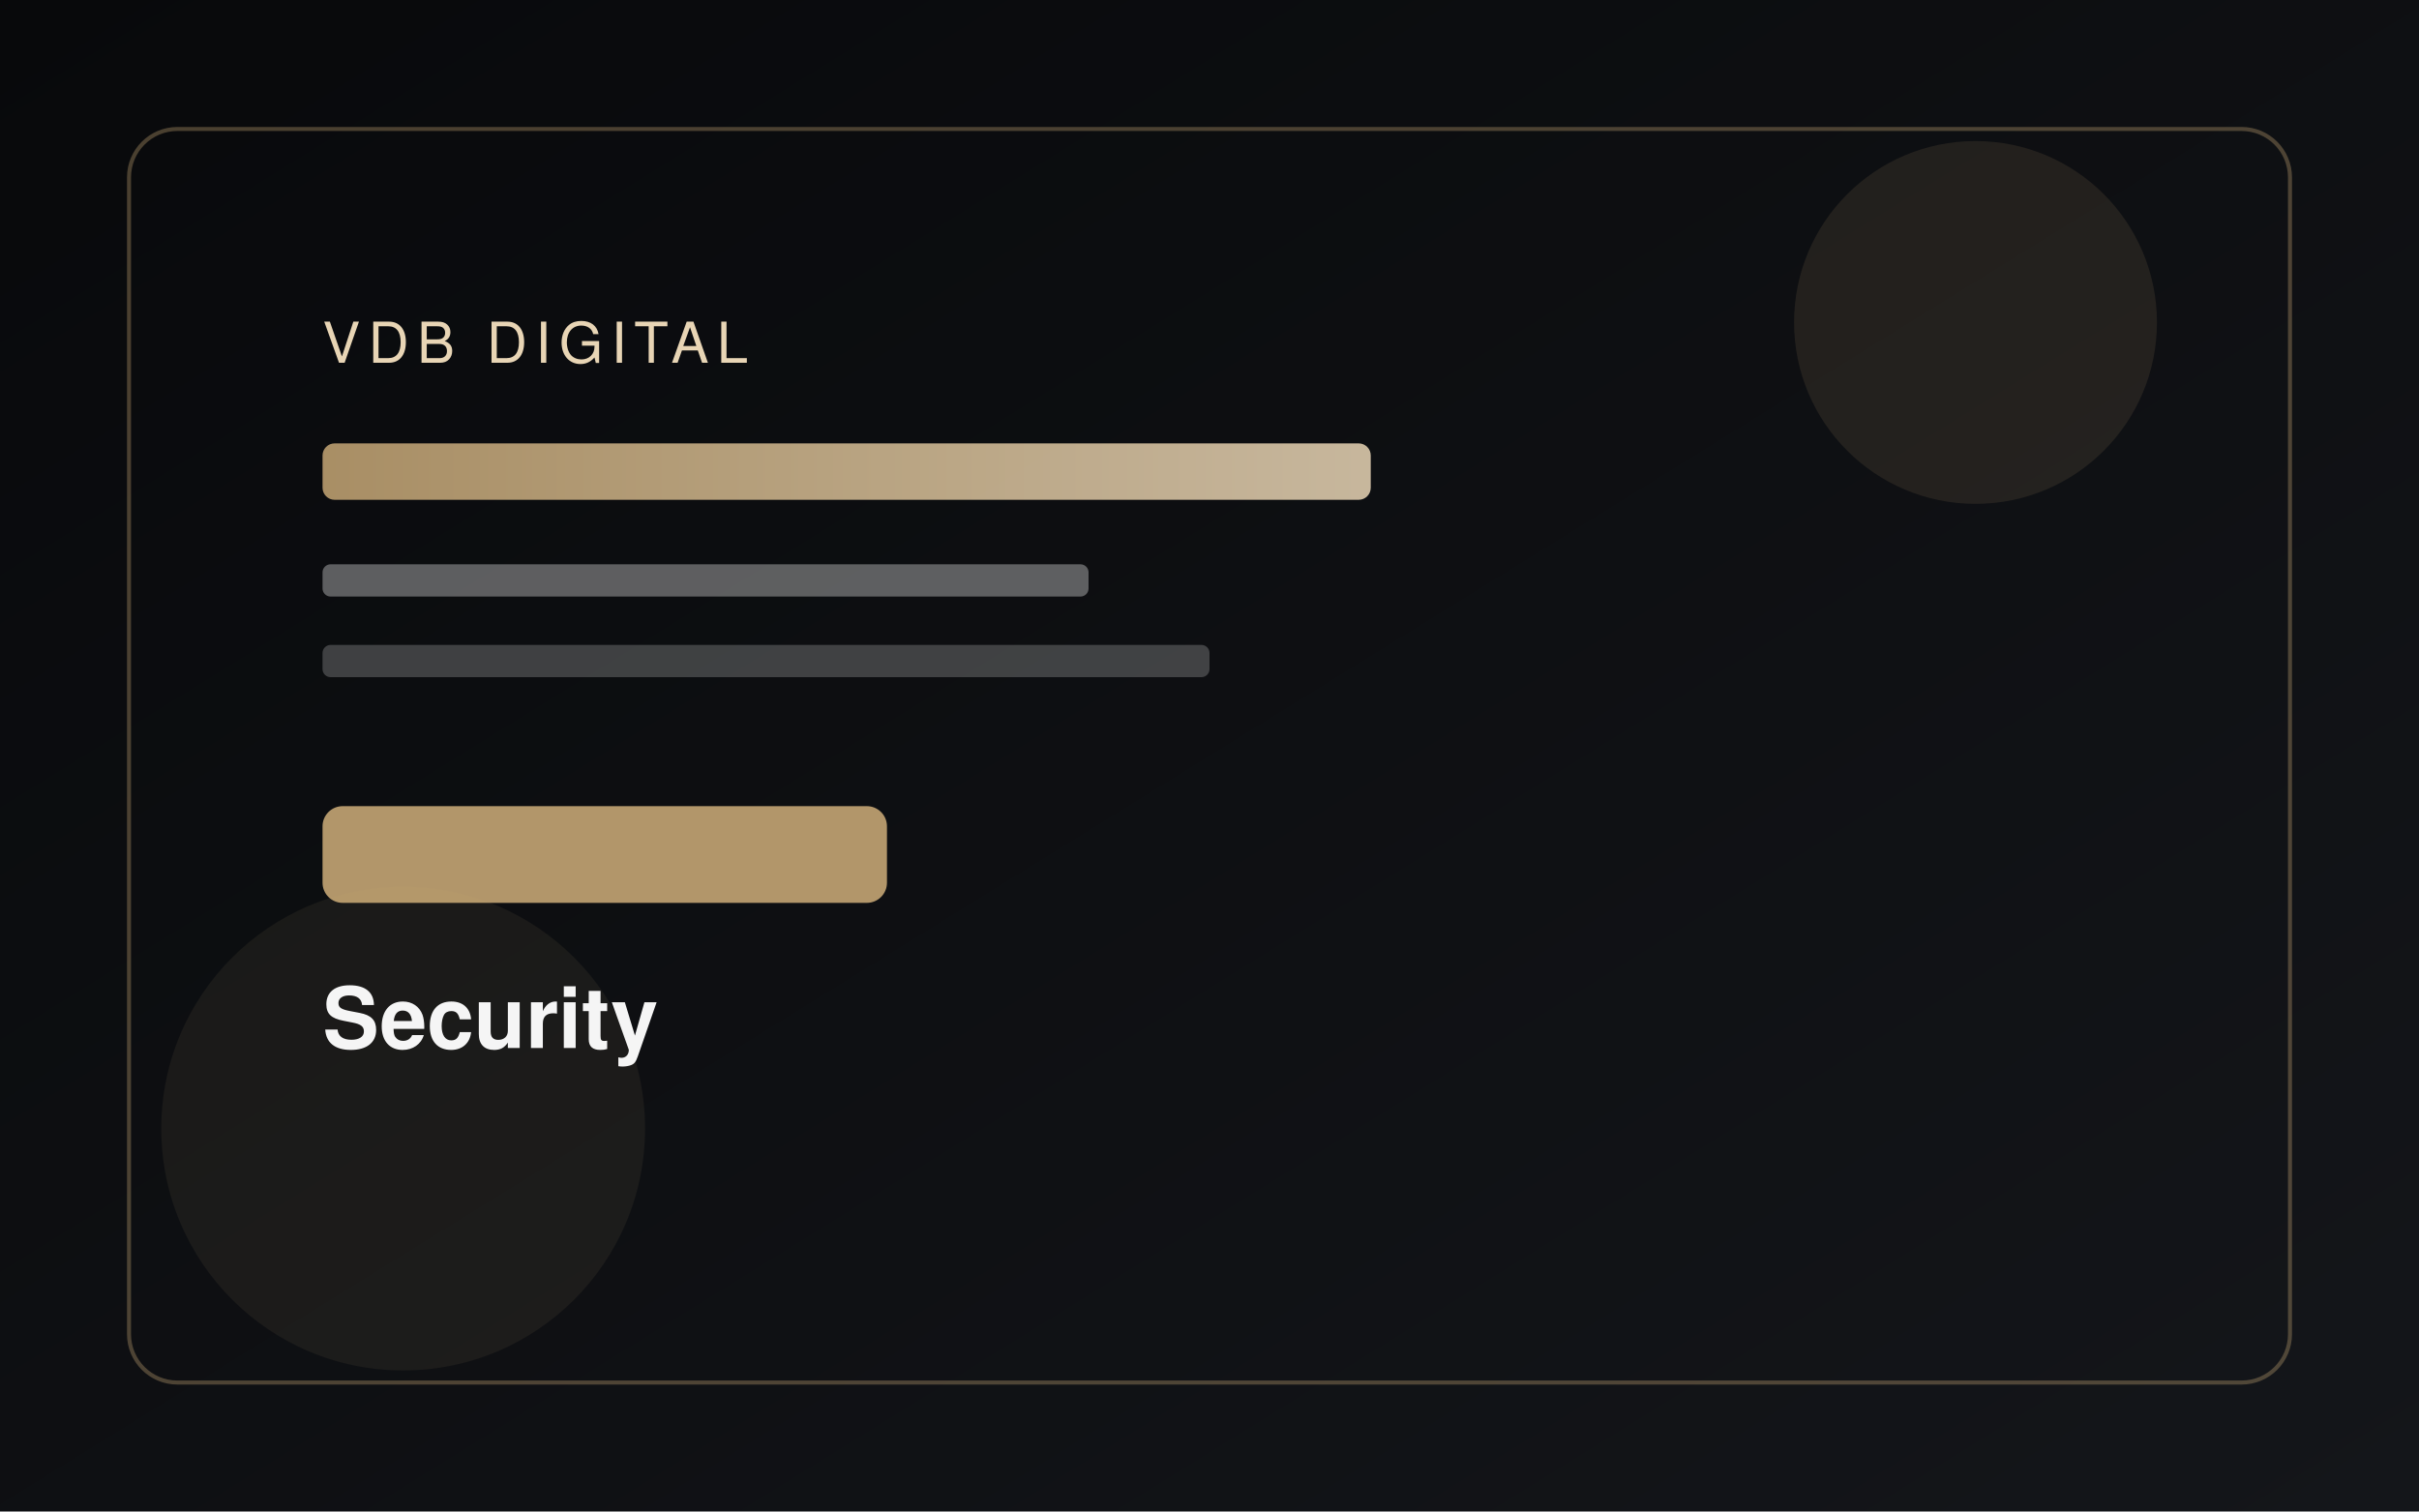
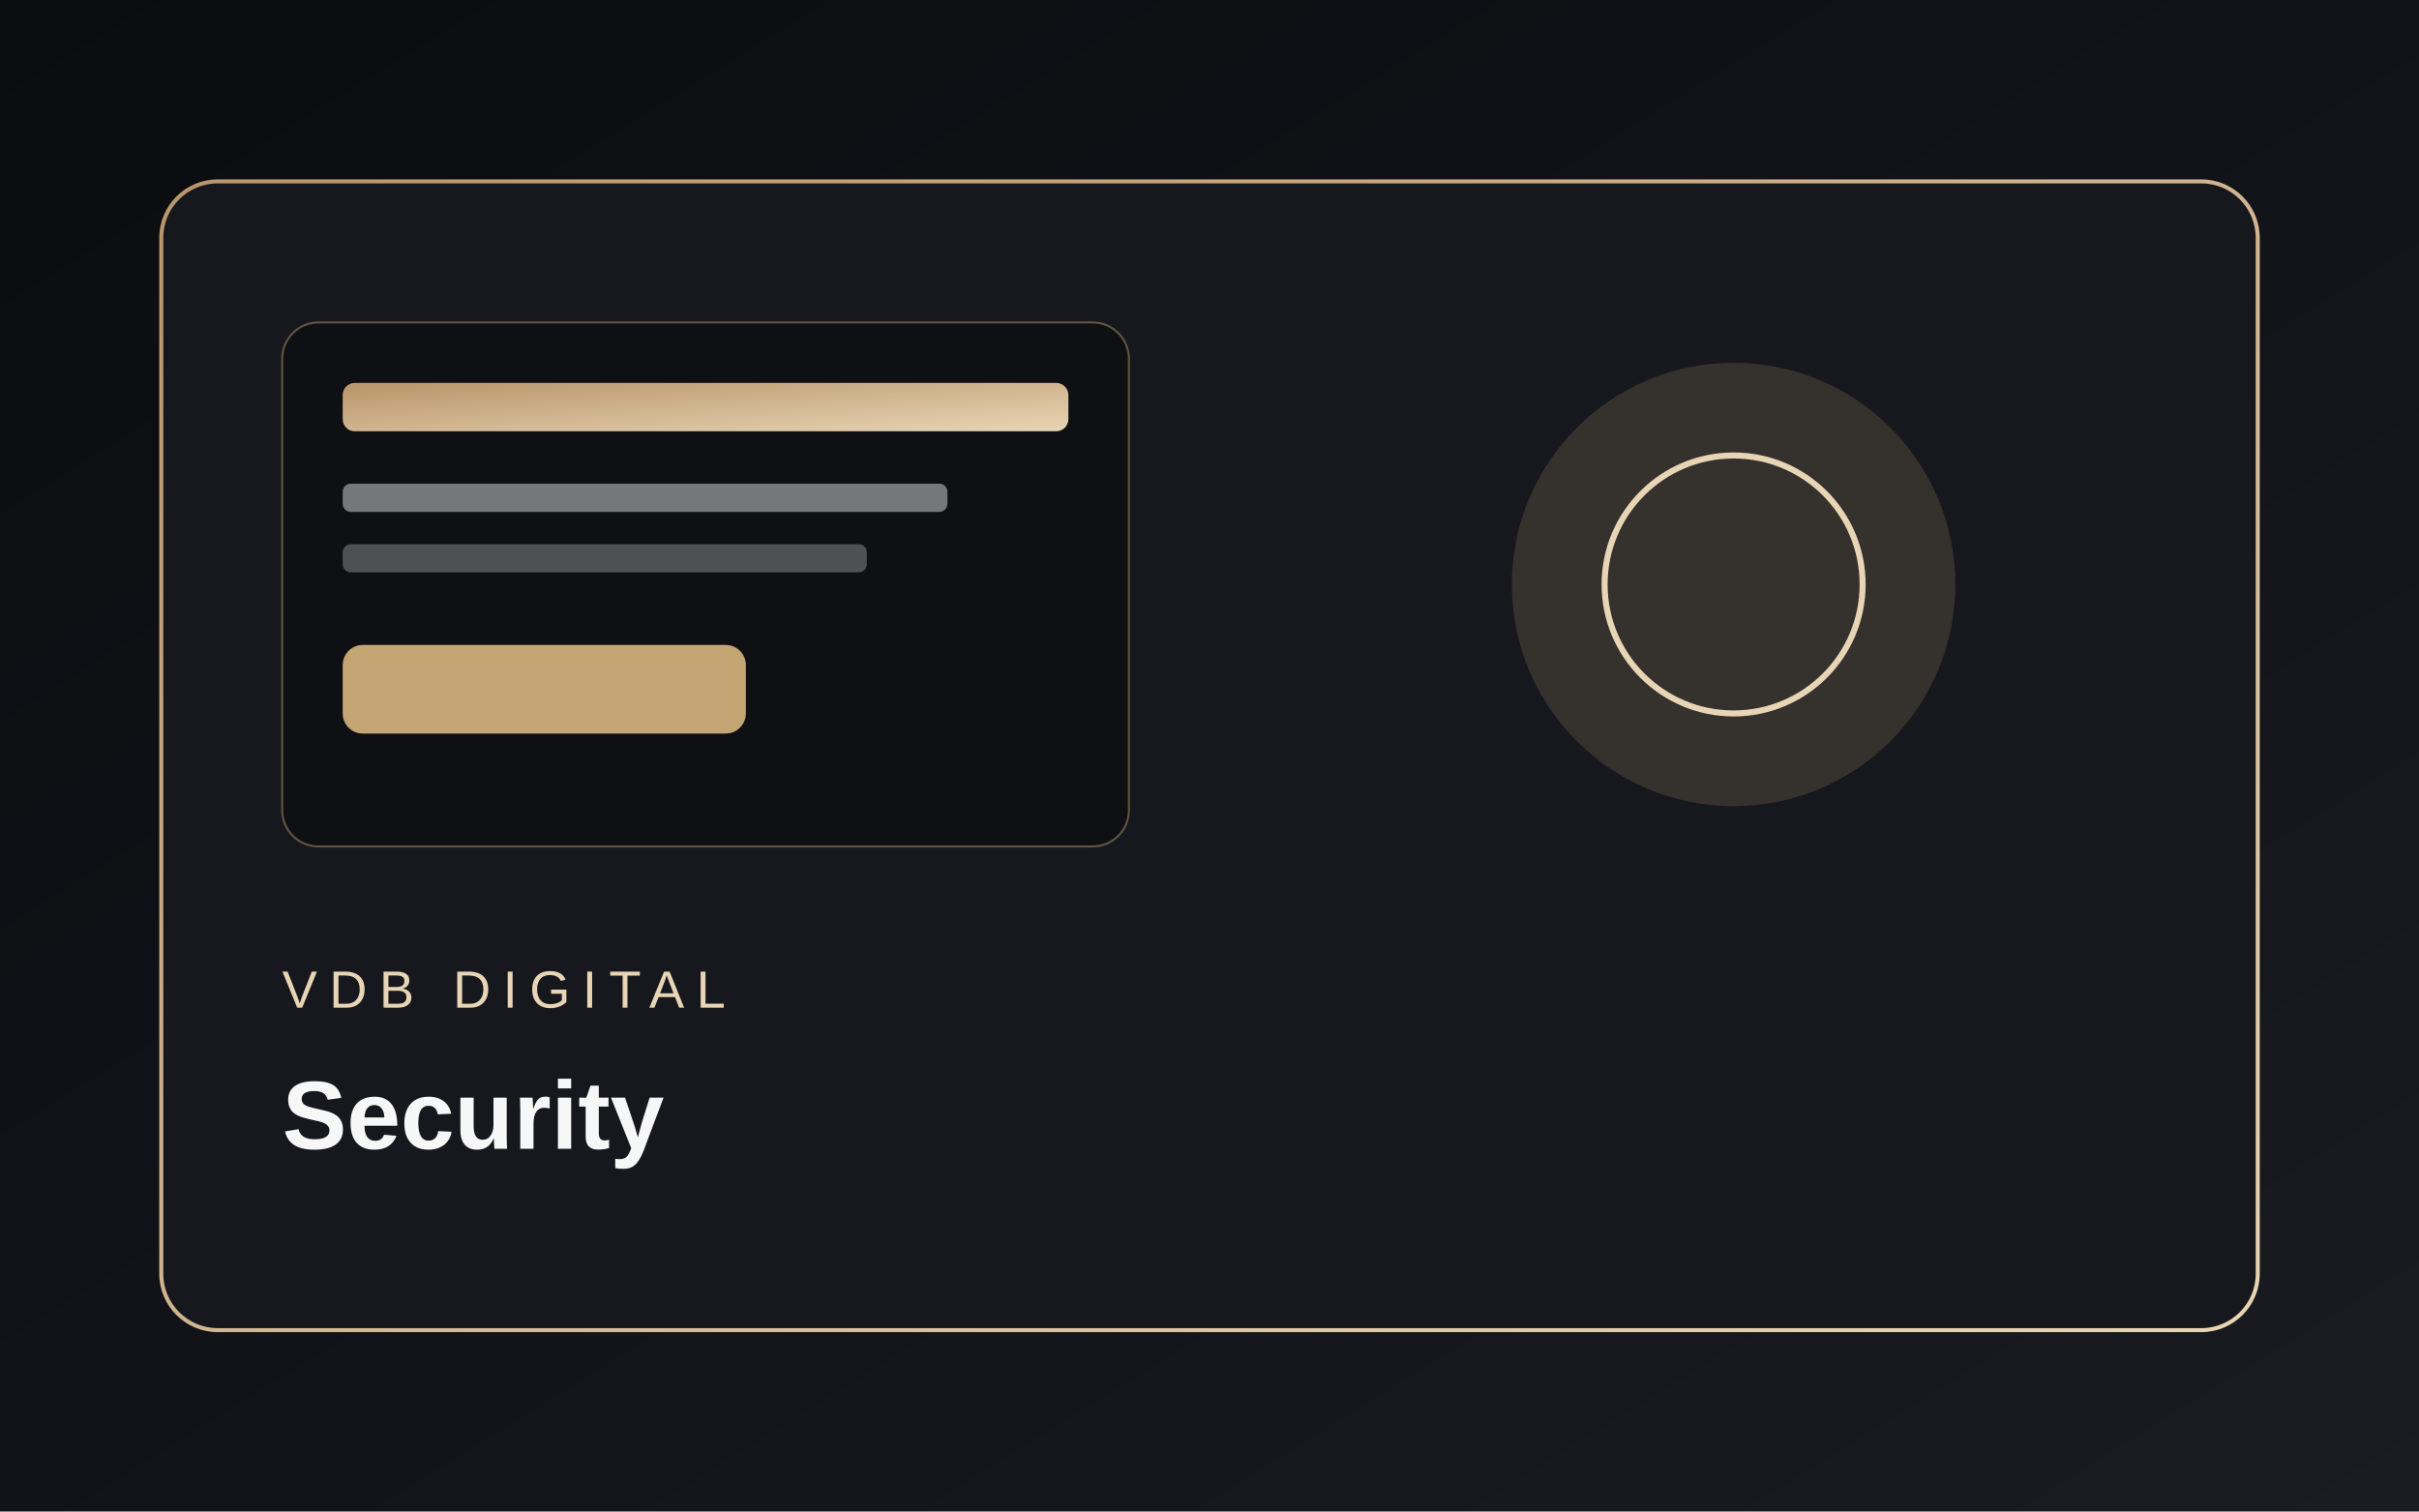
- <svg xmlns="http://www.w3.org/2000/svg" width="1200" height="750" viewBox="0 0 1200 750" role="img" aria-label="Security">
+ <svg xmlns="http://www.w3.org/2000/svg" width="1200" height="750" viewBox="0 0 1200 750" role="img">
  <defs>
    <linearGradient id="bg" x1="0" y1="0" x2="1" y2="1">
-       <stop offset="0%" stop-color="#08090B" />
-       <stop offset="100%" stop-color="#14161A" />
+       <stop offset="0%" stop-color="#0B0C0F" />
+       <stop offset="55%" stop-color="#12141A" />
+       <stop offset="100%" stop-color="#1A1C22" />
    </linearGradient>
-     <linearGradient id="gold" x1="0" y1="0" x2="1" y2="0">
-       <stop offset="0%" stop-color="#C4A574" />
+     <linearGradient id="gold" x1="0" y1="0" x2="1" y2="1">
+       <stop offset="0%" stop-color="#B8956A" />
      <stop offset="100%" stop-color="#E8D5B5" />
    </linearGradient>
  </defs>
  <rect width="1200" height="750" fill="url(#bg)" />
-   <rect x="64" y="64" width="1072" height="622" rx="24" fill="none" stroke="#C4A574" stroke-opacity="0.35" stroke-width="2" />
-   <circle cx="980" cy="160" r="90" fill="#C4A574" fill-opacity="0.12" />
-   <circle cx="200" cy="560" r="120" fill="#C4A574" fill-opacity="0.08" />
-   <rect x="160" y="220" width="520" height="28" rx="6" fill="url(#gold)" fill-opacity="0.85" />
-   <rect x="160" y="280" width="380" height="16" rx="4" fill="#F5F5F5" fill-opacity="0.35" />
-   <rect x="160" y="320" width="440" height="16" rx="4" fill="#F5F5F5" fill-opacity="0.22" />
-   <rect x="160" y="400" width="280" height="48" rx="10" fill="#C4A574" fill-opacity="0.9" />
-   <text x="160" y="180" fill="#E8D5B5" font-family="Segoe UI, Helvetica, Arial, sans-serif" font-size="28" letter-spacing="4">VDB DIGITAL</text>
-   <text x="160" y="520" fill="#F5F5F5" font-family="Segoe UI, Helvetica, Arial, sans-serif" font-size="42" font-weight="600">Security</text>
+   <rect x="80" y="90" width="1040" height="570" rx="28" fill="#16181E" stroke="url(#gold)" stroke-width="2" />
+   <rect x="140" y="160" width="420" height="260" rx="18" fill="#0E1014" stroke="#C4A574" stroke-opacity="0.45" />
+   <rect x="170" y="190" width="360" height="24" rx="6" fill="url(#gold)" />
+   <rect x="170" y="240" width="300" height="14" rx="4" fill="#F5F5F5" fill-opacity="0.45" />
+   <rect x="170" y="270" width="260" height="14" rx="4" fill="#F5F5F5" fill-opacity="0.28" />
+   <rect x="170" y="320" width="200" height="44" rx="10" fill="#C4A574" />
+   <circle cx="860" cy="290" r="110" fill="#C4A574" fill-opacity="0.18" />
+   <circle cx="860" cy="290" r="64" fill="none" stroke="#E8D5B5" stroke-width="3" />
+   <text x="140" y="500" fill="#E8D5B5" font-family="Segoe UI, Arial, sans-serif" font-size="26" letter-spacing="6">VDB DIGITAL</text>
+   <text x="140" y="570" fill="#F7F7F7" font-family="Segoe UI, Arial, sans-serif" font-size="48" font-weight="600">Security</text>
</svg>
